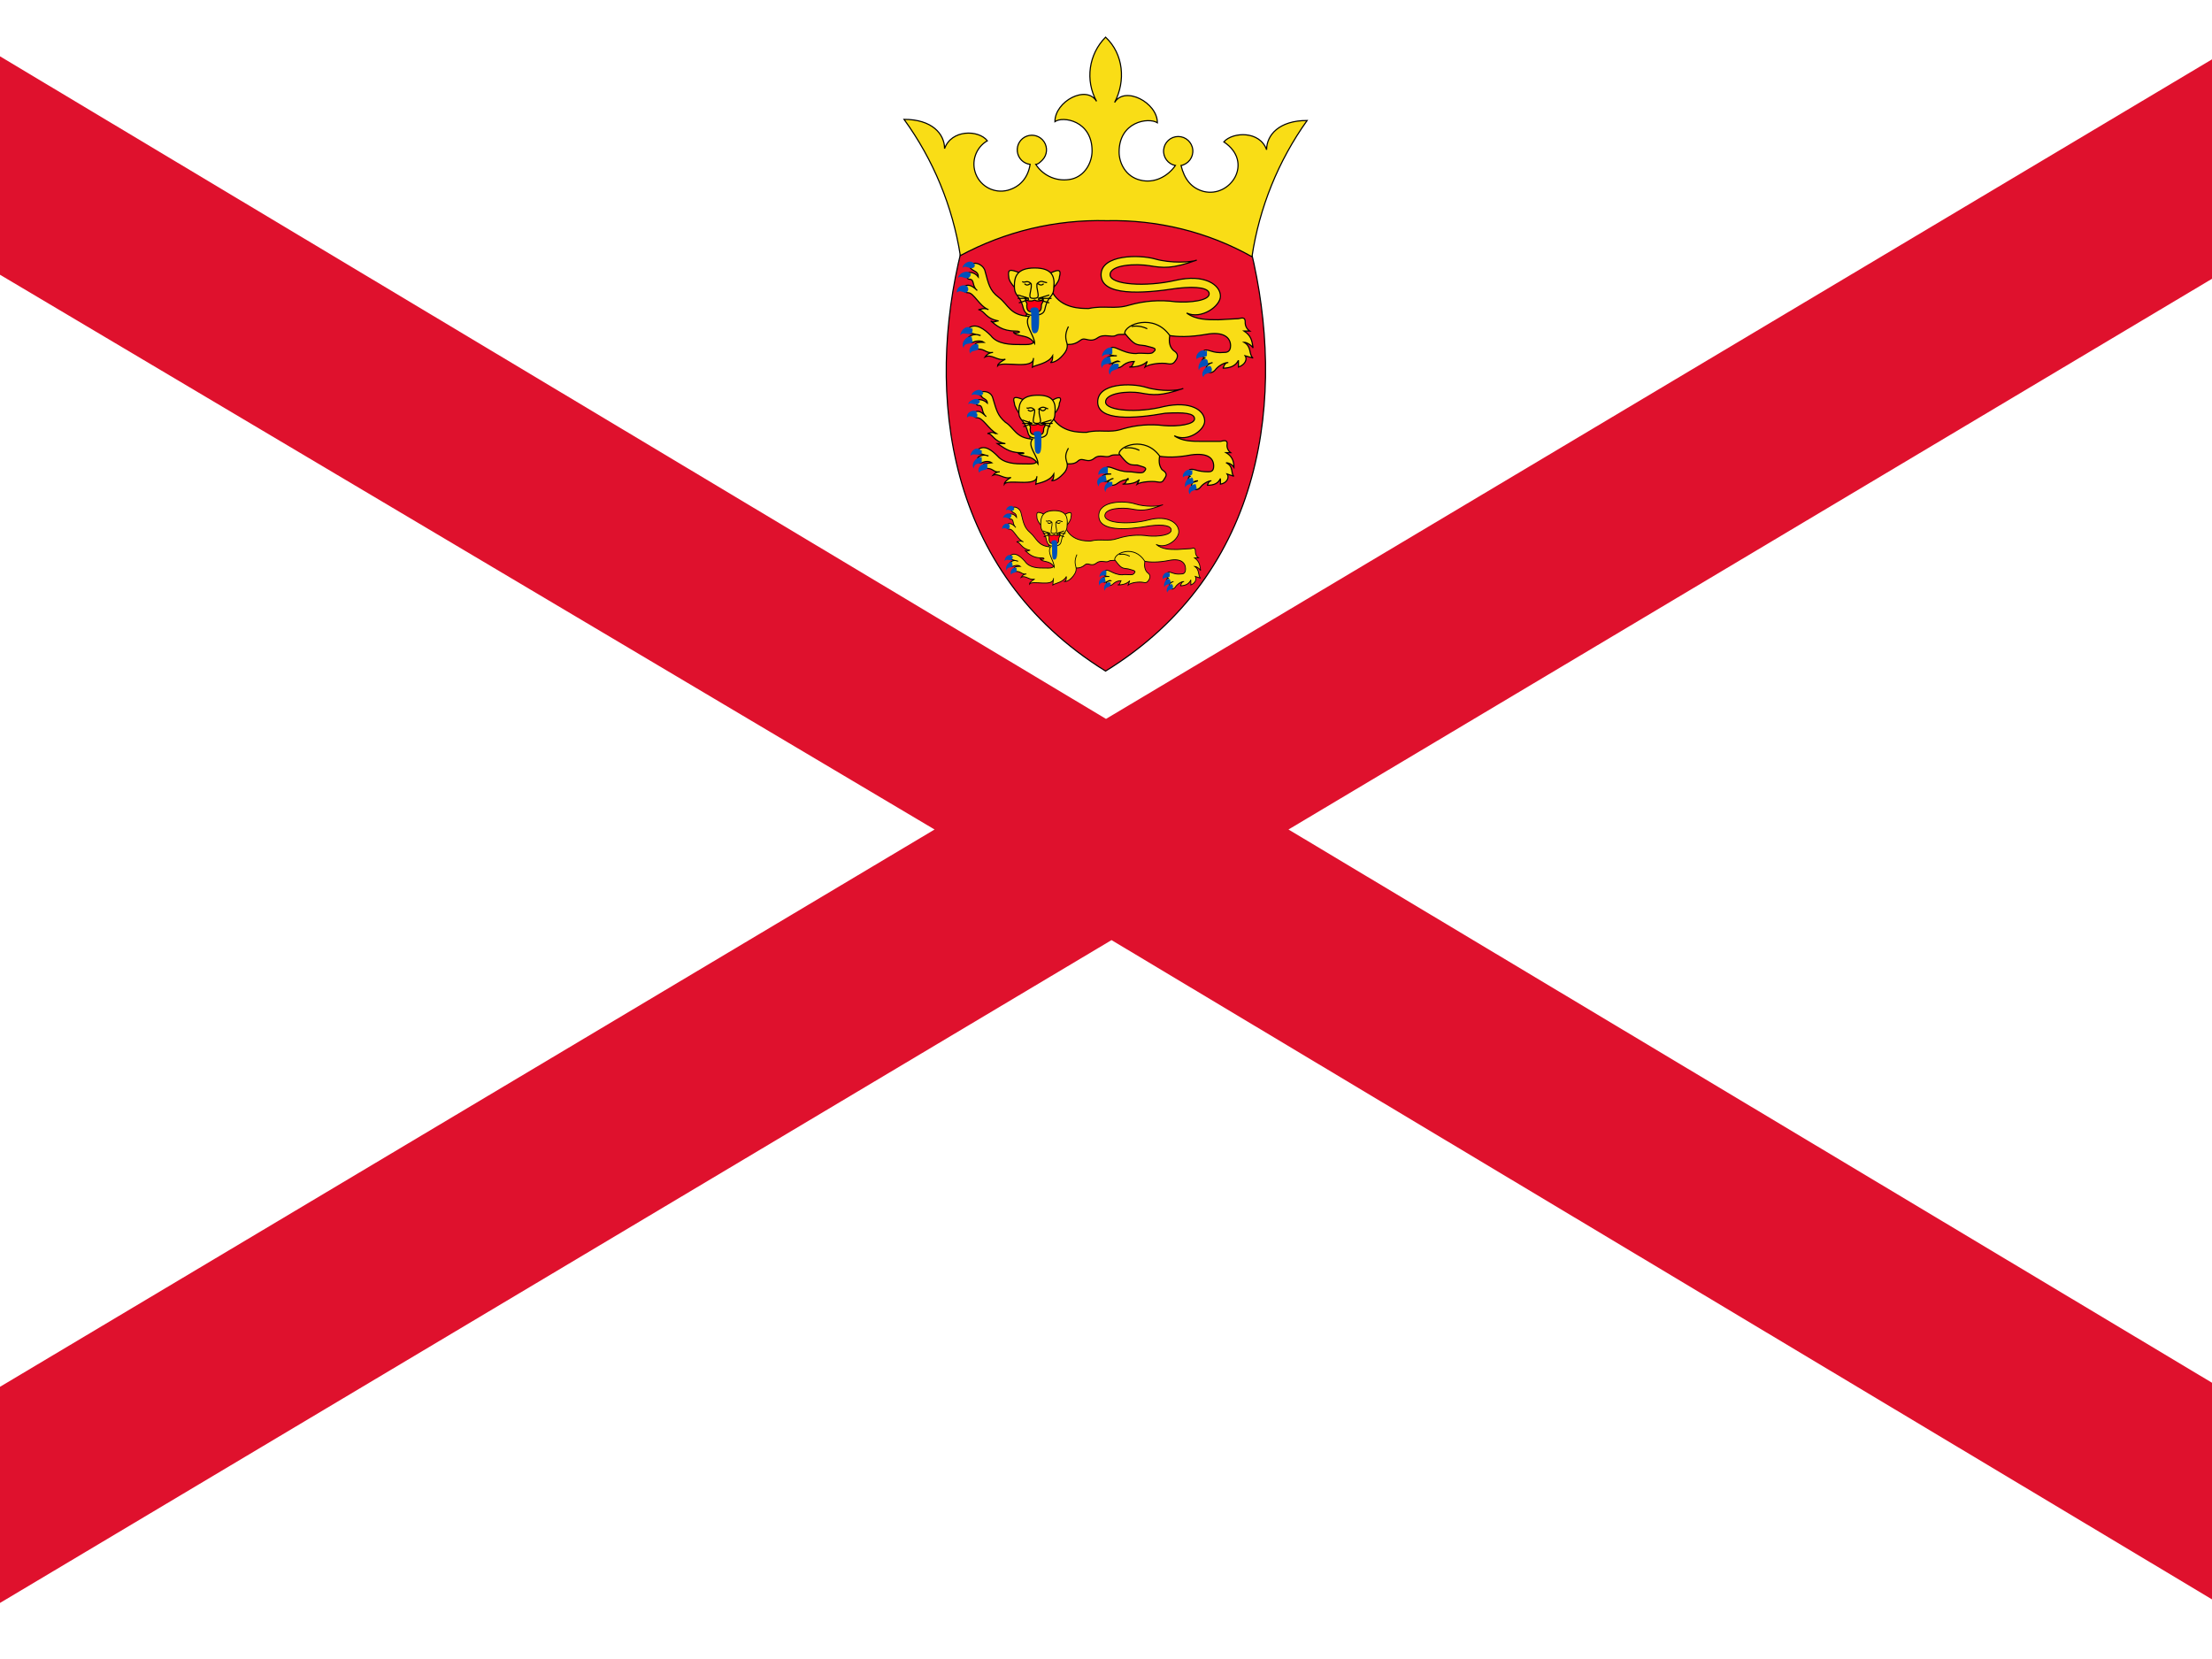
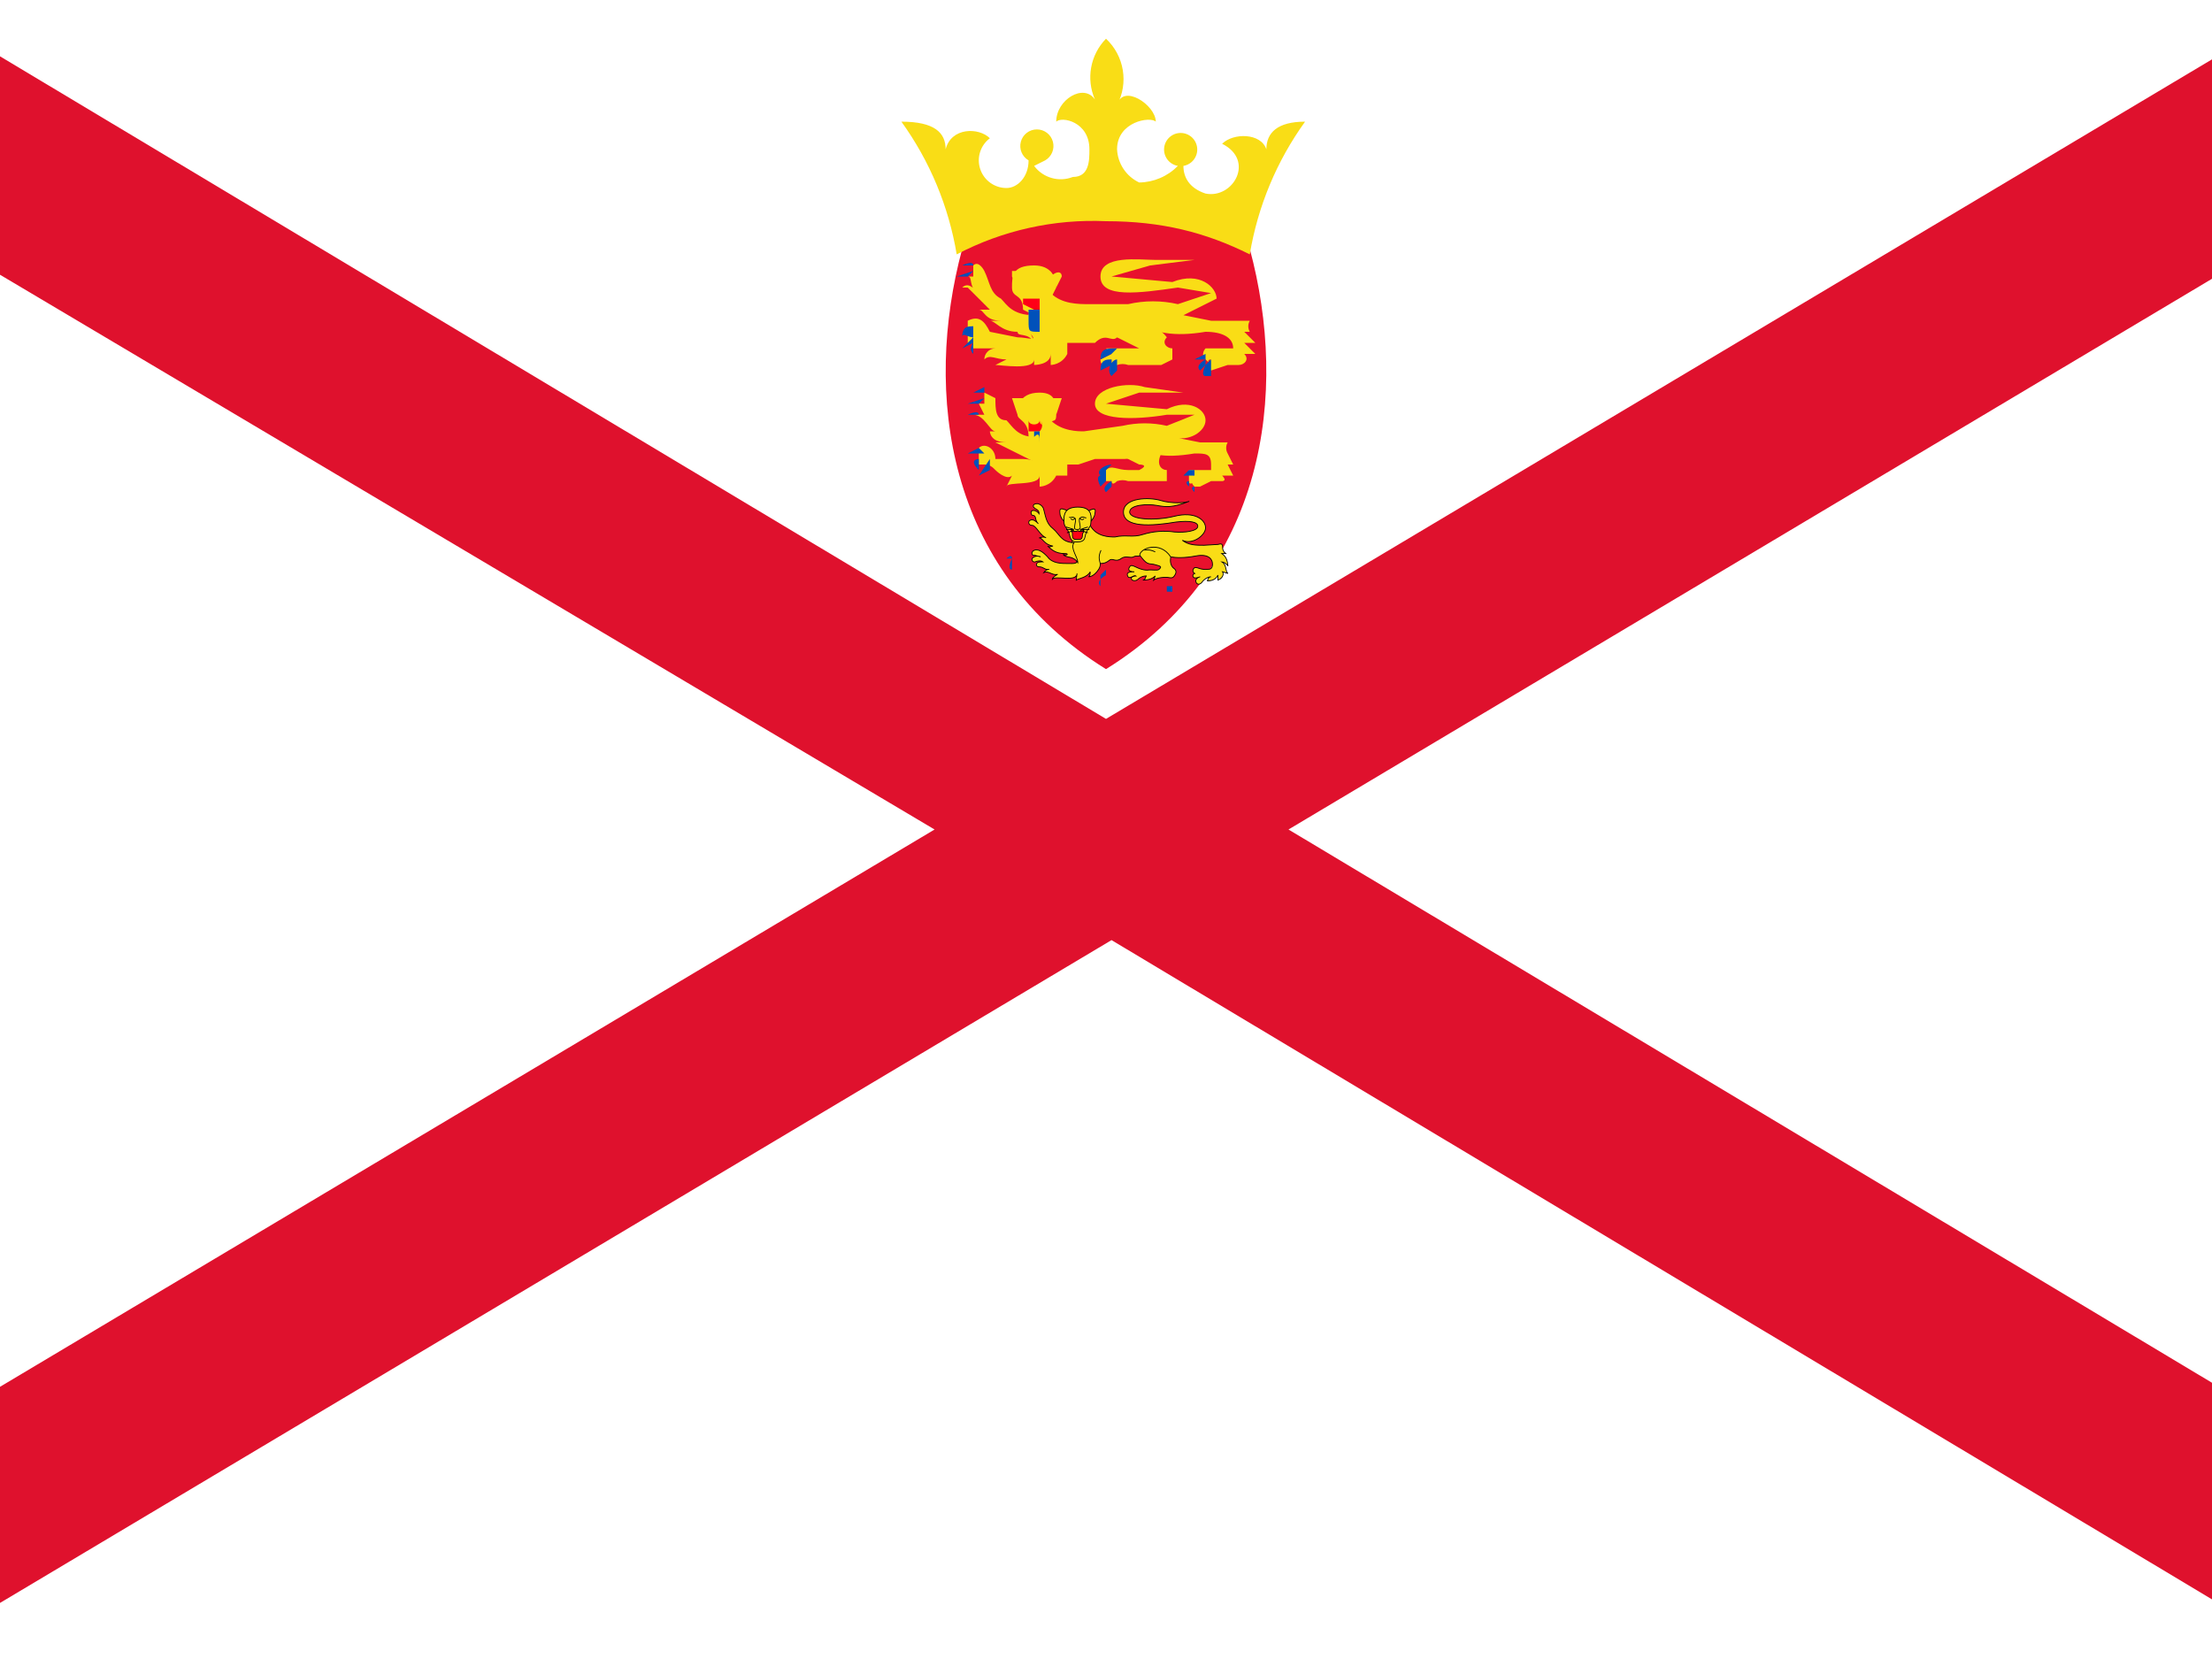
<svg xmlns="http://www.w3.org/2000/svg" id="flag-icons-je" viewBox="0 0 640 480">
  <defs>
    <clipPath id="je-a">
      <path fill-opacity=".7" d="M-5.3-6h40v30h-40z" />
    </clipPath>
  </defs>
  <g clip-path="url(#je-a)" transform="matrix(16 0 0 16 84.8 96)">
    <path fill="#fff" d="M-5.3-6h40v30h-40z" />
    <path fill="#df112d" fill-rule="evenodd" d="M-10.3-6v2L11.6 9l-21.8 13v2H-7l21.8-13 21.7 13h3.2v-2L18 9 39.8-4v-2h-3.3L14.7 7-7-6h-3.2z" />
-     <g stroke="#000" transform="translate(-9.7 -6) scale(.20361)">
-       <path fill="#e8112d" stroke-width=".1" d="M132.7 22.2c3.1 12.8 1.4 28.6-12.9 37.4-14.2-8.8-16-24.6-12.8-37.4 3.4-3 18.6-4.9 25.7 0z" />
-       <path fill="#f9dd16" stroke-width=".1" d="M119.9 19.6c4.5-.1 9 1 12.9 3.2a28 28 0 0 1 4.9-12.1c-2.5 0-3.6 1.3-3.6 2.6-.6-1.7-3-1.6-3.8-.7 2.7 1.8.6 5-1.8 4.4-1.1-.3-1.7-1.1-2-2.3a1.3 1.3 0 1 0-.5 0c-.7 1-1.9 1.6-3.1 1.3-1.3-.3-1.9-1.5-1.9-2.5 0-2.7 2.6-3.1 3.4-2.6 0-1.8-2.9-3.3-3.8-1.8 1-1.9.8-4.3-.8-5.8A4.8 4.8 0 0 0 119 9c-.9-1.5-3.7 0-3.7 1.8.7-.5 3.3-.1 3.3 2.6 0 1-.6 2.2-1.8 2.5a3 3 0 0 1-3.2-1.3c.2 0 .4-.2.6-.4a1.3 1.3 0 1 0-1.1.4c-.2 1.2-.9 2-2 2.3a2.4 2.4 0 0 1-1.8-4.4c-.8-1-3.2-1-3.8.7 0-1.3-1.1-2.6-3.6-2.6a28 28 0 0 1 5 12.1 26 26 0 0 1 13-3.1z" />
-       <g id="b">
-         <g fill="#f9dd16" stroke-width=".1">
-           <path d="M130.7 32.2c-.4 0-.4.5-.5.5.8 0 1.2-.3 1.4-.7v.6c.6-.2.8-.7.6-1l.7.2c-.4-.3-.1-1-.8-1.4.2 0 .6.2.8.5-.1-.7-.2-1.1-.8-1.5h.5a.9.9 0 0 1-.4-.8c0-.4-.2-.4-.6-.3l-1.8.1c-1 0-2 0-2.8-.6 1.3.6 3-.6 3-1.5 0-1-1.4-2-4-1.4-2.6.6-5.8.4-5.8-.5s2.3-1 3.5-.8c1.2.2 2 .3 4.2-.5-.5.2-2.3.3-3.7-.1s-4.8-.4-4.8 1.4c0 1.9 3.6 1.7 6.8 1.2 1.8-.2 2.8 0 2.8.5 0 .6-1.7.8-3 .7a10 10 0 0 0-4.1.3c-1.3.4-2.2 0-3.6.3-.7 0-2.4 0-3.2-1.4-.5.4-2 1.1-2.3 1.9-.3.6 0 1.3.4 2 .6.8-.3.7-1 .7-.8 0-2 0-2.6-.8-.6-.6-1.3-1.1-1.9-.7-.3.3 0 .6.2.5l.8.2a1 1 0 0 0-1 .1c-.3.2 0 .6.3.5.2-.1.7-.2 1 0-.3 0-.7 0-.8.2s0 .4.3.4c.6 0 .7.4 1.3.3a.9.9 0 0 0-.7.4c.6-.3 1.1.4 1.8.2-.2.1-.7.4-.7.6.4-.5 3.2.4 3.2-.7l-.1.8c.3-.2 1.4-.3 1.8-1 0 .2 0 .5-.2.6.3 0 .8-.2 1.3-.9.2-.3.2-.5.2-.7.5 0 .8-.1 1.2-.4.4-.3.8.3 1.5-.2.6-.4 1.2 0 1.6-.2.3-.2.8 0 1.2-.2s1 .1 1.6-.4c1 .4 2.3 1 5.2.5 1.6-.3 2.2.3 2.2 1 0 .6-.4.6-.6.6-1 .1-1.3-.3-1.7-.2-.2.1-.4.5 0 .7-.3.1-.3.4-.1.5s.5 0 .8-.1c-.4.1-.7.4-.5.7.1.2.4.3.7 0 .3-.4.8-.7 1.2-.7zm-18.6-8c-.8-.3-1-.3-.9.4 0 .3.3.7.5.9 0-.3.1-1 .4-1.2z" />
-           <path d="M114.8 24.3c.8-.4 1.1-.4.9.3 0 .3-.3.7-.5.9 0-.3 0-1-.4-1.2z" />
-           <path d="M113.5 23.8c1.6 0 1.8.8 1.7 1.7 0 1-.5.6-.8 2-.1.4-.5.5-1 .5-.3 0-.7 0-.9-.6-.3-1.3-.8-1-.8-2 0-.8.2-1.6 1.8-1.6z" />
-           <path d="M109.4 27.5c-.4-.2-.7 0-.9 0 .6.1.6.8 1.8 1-.3 0-.4.2-.7 0 .5.4 1 .9 2.2.9.7 0 .2.3-.2.1.4.5 1.3.1 1.9 1 0-.7-1-1.7-.5-2.4-1.7-.1-1.8-1-2.7-1.7-.8-.6-.9-1.2-1.2-2.3-.1-.5-.7-.8-1-.7-.3 0-.5.3-.2.5.2.2.6.2.6.7-.3-.4-.8-.5-1-.3-.1.2 0 .5.2.5.5 0 .2.6.7 1-.5-.5-.9-.6-1.2-.3-.1.2 0 .5.4.5.5 0 1 1.2 1.8 1.5zm13 4.6c-.2 0-.1.5-.5.5.8 0 1.3-.2 1.6-.5l-.2.5c.4-.3 1.5-.4 2-.3s.6-.1.8-.4c.2-.4 0-.6-.3-.8-.3-.3-.4-.7-.3-1.3-1.4-2-4-1-4-.2.9 1.1 1 1 1.8 1.1.7.2 1.2.2.7.6-.2.2-1 0-1.5.1-1.3 0-2-.9-2.3-.4-.3.4 0 .6.6.6-.4 0-1 0-.9.4.2.7.8-.1 1.1.1-.2 0-.6.1-.6.3 0 .2.5.5 1 0a1.6 1.6 0 0 1 1-.3z" />
-         </g>
-         <path fill="none" stroke-width=".1" d="M123.5 29.2c-.4-.2-.9-.3-1.4-.2m-5.6 0c-.4.8-.2 1.2-.1 1.6m-4-5.6c.2.2.4-.2.8.2-.1-.1-.3.3-.6 0m2-.1c-.3 0-.5-.3-.9.1.1-.1.3.3.6 0m-.6 0v.3c.1.7.3 1-.3 1-.5 0-.3-.3-.2-1v-.3" />
-         <path fill="#ff0016" stroke-width=".1" d="M113.5 27.7c.4 0 .6 0 .6-.6 0-.2.3-.3.1-.7.2.4-.7.4-.7.2 0 .2-1 .2-.8-.2-.1.4.2.5.1.7 0 .6.2.6.7.6z" />
-         <path stroke-width=".1" d="m113 26.5-1-.3m1 .3h-1m1 .1-.9.3m1.7-.4 1-.3m-1 .3h1.2m-1.2.1 1 .3" />
-         <path fill="#0051ba" stroke-width="0" d="M108.1 23.4c-.3-.4-1 0-1 .4.2-.3.6.1.9 0 .1 0 .3-.2.1-.4zm-.3.9c-.3-.4-1.1 0-1.1.4.2-.3.6.1.9 0 .1 0 .3-.3.2-.4zm-.2 1.2c-.4-.4-1.1 0-1 .5.2-.3.6 0 .8 0 .2-.1.3-.4.1-.5zm.3 3.7c-.4-.4-1 .1-1 .6.2-.4.7 0 1-.2 0 0 .2-.3 0-.5zm0 .7c-.5-.1-1 .6-.7 1 0-.5.6-.3.8-.5l-.1-.5zm.6.7c-.5-.2-1 .4-.7.8 0-.3.6-.2.7-.4v-.5zm11.7 1.1c-.5-.1-1 .5-.7 1 0-.5.6-.3.8-.5l-.1-.5zm.6.6c-.5-.1-.9.6-.6 1 0-.5.6-.4.7-.6.1-.1.1-.4 0-.4zm-.4-1.4c-.4-.2-1 .4-.9.8.2-.4.7-.1.9-.3V31zm8.3 1c-.4-.1-.8.6-.6 1 0-.4.6-.3.8-.5 0-.2 0-.5-.2-.5zm0-.7c-.4-.3-1 .3-.8.7.2-.3.7-.1.9-.3v-.5zm.4 1.3c-.5 0-.9.7-.6 1 0-.4.6-.3.7-.5.1-.2 0-.4-.1-.5zm-15.6-5.2c.3 0 .4.1.4.7 0 1 0 1.6-.4 1.6-.3 0-.3-.5-.3-1.3 0-.4 0-.7-.1-.6 0-.3.1-.4.4-.4z" />
+     <g stroke="#000">
+       <path fill="#e8112d" stroke="none" d="M17.3-1.5c.7 2.6.3 5.8-2.6 7.6-2.9-1.8-3.3-5-2.6-7.6.7-.6 3.8-1 5.2 0z" />
+       <path fill="#f9dd16" stroke="none" d="M14.7-2c1 0 1.8.2 2.6.6a5.7 5.7 0 0 1 1-2.4c-.5 0-.7.2-.7.5-.1-.3-.6-.3-.8-.1.6.3.2 1-.3.9-.3-.1-.4-.3-.4-.5a.3.3 0 1 0-.1 0 1 1 0 0 1-.7.3.7.7 0 0 1-.4-.6c0-.5.6-.6.7-.5 0-.3-.6-.7-.7-.3a1 1 0 0 0-.2-1.2 1 1 0 0 0-.2 1.1c-.2-.3-.7 0-.7.4.1-.1.6 0 .6.5 0 .2 0 .5-.3.5a.6.6 0 0 1-.7-.2l.2-.1a.3.3 0 1 0-.3 0c0 .3-.2.5-.4.5a.5.5 0 0 1-.3-.9c-.2-.2-.7-.2-.8.2 0-.3-.2-.5-.8-.5a5.7 5.7 0 0 1 1 2.4 5.3 5.3 0 0 1 2.7-.6z" />
+       <g fill="#f9dd16" stroke="none" stroke-width=".1">
+         <path d="M17 .6h-.2.3c.1 0 .2-.1.1-.2h.2l-.2-.2h.2l-.2-.2h.1a.2.2 0 0 1 0-.2h-.7l-.5-.1.6-.3c0-.2-.3-.5-.8-.3L14.8-1l.7-.2.8-.1h-.7c-.3 0-1-.1-1 .3s.7.3 1.4.2l.6.1-.6.2a2 2 0 0 0-.9 0h-.7c-.2 0-.5 0-.7-.2 0 0-.4.2-.4.4V0c.2.2 0 .1-.2.1l-.5-.1c-.1-.2-.2-.3-.4-.2V0h.2a.2.2 0 0 0-.2 0v.2h.3-.2v.1h.4a.2.2 0 0 0-.2.2c.1-.1.2 0 .4 0l-.2.1c.1 0 .7.1.7-.1v.1s.3 0 .3-.2v.2s.2 0 .3-.2V.2h.5c.2-.2.3 0 .4-.1h.2c.1 0 .2 0 .3-.2.2.1.5.2 1.1.1.3 0 .5.1.5.3h-.5s-.1.1 0 .2 0 0 .1 0c0 0-.1.1 0 .2l.3-.1zm-4-1.7v.1l.1.2.1-.3z" />
+         <path d="M13.7-1c.1-.1.2-.1.2 0l-.1.2-.1-.3z" />
+         <path d="M13.4-1.2c.3 0 .4.2.4.4l-.2.4-.2.1-.2-.1c0-.3-.2-.2-.2-.4s0-.4.4-.4z" />
+         <path d="M12.6-.4h-.2c.1 0 .1.2.4.2h-.2c.1 0 .2.2.5.2.1 0 0 0 0 0 0 .1.2 0 .3.2 0-.1-.2-.3 0-.5-.4 0-.5-.2-.6-.3-.2-.1-.2-.3-.3-.5 0 0-.1-.2-.2-.1v.2h-.1c.1 0 0 .2.2.3-.1-.1-.2-.2-.3-.1h.1l.4.4zm2.6 1h.5l.2-.1V.3c-.1 0-.2-.1-.1-.2-.3-.4-.9-.2-.9 0l.4.2h.1-.7l.1.1-.2.1c0 .2.2 0 .2 0v.1s0 .1.1 0a.3.3 0 0 1 .2 0z" />
      </g>
+       <path fill="none" stroke="none" d="m15.4 0-.2-.1M14-.1v.3m-.8-1.1h.1m.3 0h-.1m0 0-.1.3c-.1 0 0 0 0-.2" />
+       <path fill="#ff0016" stroke="none" d="M13.4-.4h.1v-.2h-.3v.1l.2.1z" />
+       <path stroke="none" d="M13.3-.6h-.2m.2 0h-.2m.2 0h-.2m.4 0h.2m-.2 0h.2m-.2 0h.2" />
+       <path fill="#0051ba" stroke="none" d="M12.3-1.2c0-.1-.2 0-.2 0h.2zm0 .1L12-1h.2zm0 .3H12h.2zm0 .7c-.1 0-.2 0-.2.2 0-.1.1 0 .2 0v-.2zm0 .2-.2.2.2-.1V0zm0 .1s-.1.1 0 .2V.1zm2.5.3c-.1 0-.2 0-.2.2l.2-.1V.5zm.1 0c-.1 0-.2.2-.1.3l.1-.1V.6zm0-.2c-.2 0-.3 0-.3.2l.2-.1zm1.6.2s-.2.1-.1.2l.1-.1V.5zm0-.1-.2.1h.2V.2zm0 .2s-.1.2 0 .2h.1V.5zm-3-1V0c-.2 0-.2 0-.2-.2v-.2h.1z" />
+       <g fill="#f9dd16" stroke="none" stroke-width=".1">
+         <path d="M16.6 2.7h.2s.1 0 0-.1h.2l-.1-.2h.1l-.1-.2a.2.2 0 0 1 0-.2h-.5l-.5-.1c.3.1.6-.1.6-.3 0-.2-.3-.4-.7-.2l-1.1-.1.6-.2h.8l-.7-.1c-.3-.1-.9 0-.9.3s.7.3 1.3.2h.5l-.5.2a1.8 1.8 0 0 0-.8 0l-.7.1c-.1 0-.4 0-.6-.2l-.4.3.1.4c.1.1 0 0-.2 0h-.5c0-.2-.2-.3-.3-.2v.1h.2a.2.2 0 0 0-.2 0v.2h.2-.1c.2 0 .2.2.3.1a.2.2 0 0 0-.1 0s.2.2.3.1l-.1.2c0-.1.6 0 .6-.2v.2s.2 0 .3-.2h.2v-.2h.2l.3-.1h.5c.1 0 .2 0 .3-.2.2.1.4.2 1 .1.2 0 .3 0 .3.2v.1h-.4v.2c0 .1.1 0 .2 0-.1 0-.2 0-.1.1h.1l.2-.1zm-3.4-1.5H13l.1.3.1-.3z" />
+         <path d="M13.7 1.2h.2l-.1.3-.1-.3z" />
+         <path d="M13.5 1.1c.3 0 .3.2.3.4s-.1 0-.2.3l-.2.1h-.1c0-.3-.2-.3-.2-.4s0-.4.4-.4z" />
+         <path d="M12.7 1.8h-.1s0 .2.3.2h-.2l.4.2c.2 0 0 0 0 0l.4.2c0-.2-.2-.3-.1-.5-.3 0-.4-.2-.5-.3-.2 0-.2-.2-.2-.4l-.2-.1s-.1 0 0 0v.2h-.1l.1.2h-.2c.2 0 .3.3.4.3zm2.4.9H15h.8v-.2c-.1 0-.2-.1-.1-.3-.3-.3-.8-.1-.8 0l.4.2s.2 0 0 .1h-.2c-.2 0-.3-.1-.4 0v.2h.1s0 .1.1 0a.3.3 0 0 1 .2 0z" />
+       </g>
+       <path fill="none" stroke="none" d="M15.3 2.1a.4.4 0 0 0-.3 0m-1 0v.3m-.7-1h.1-.1m.4 0h-.2.1m-.1 0v.3s-.1-.1 0-.2" />
+       <path fill="#ff0016" stroke="none" d="M13.5 1.9v-.1s.1-.1 0-.2c.1.1 0 .1 0 0 0 .1-.2.1-.2 0v.2h.2z" />
+       <path stroke="none" d="m13.4 1.7-.2-.1m.2 0h-.2m.2 0-.2.1m.3 0 .2-.1m-.2 0h.2m-.2 0 .2.1" />
+       <path fill="#0051ba" stroke="none" d="m12.5 1-.2.1h.2zm0 .2-.3.1h.2zm-.1.3c0-.1-.2 0-.2 0h.2zm0 .6-.2.1h.3zm0 .2s-.2 0 0 .2v-.2zm.2 0-.2.3.2-.1v-.1zm2 .3s-.1 0 0 .2l.1-.1v-.1zm.2.1s-.2.1-.1.2l.1-.1zm0-.3c-.1 0-.3.1-.2.2h.1v-.1zm1.4.3s-.1 0 0 .1v-.2zm0-.2-.1.1h.2v-.1zm.1.3s-.1 0 0 .1v-.1zm-2.8-1v.4V2c0-.1 0-.2-.1-.1v-.1z" />
      <g fill="#f9dd16" stroke-width=".1">
-         <path d="M129.2 42.7c-.3 0-.3.4-.4.4.7 0 1-.2 1.2-.6v.5c.6-.1.8-.6.6-.9l.6.2c-.3-.2 0-.9-.7-1.2.2 0 .5.1.7.4 0-.6-.2-1-.7-1.3h.4a.8.8 0 0 1-.3-.8c0-.3-.2-.3-.6-.2h-1.6c-.9 0-1.8 0-2.5-.5 1.2.6 2.7-.5 2.7-1.3 0-1-1.3-1.8-3.6-1.3-2.3.6-5.2.4-5.2-.4s2-1 3.1-.8c1.1.2 1.8.3 3.8-.4-.4.2-2 .3-3.3-.1s-4.3-.4-4.3 1.3c0 1.7 3.2 1.5 6 1 1.7-.1 2.6 0 2.6.5s-1.5.7-2.7.6a9 9 0 0 0-3.7.3c-1.2.4-2 0-3.2.3-.7 0-2.2 0-3-1.3-.4.4-1.7 1-2 1.7-.2.6 0 1.2.4 1.8.5.7-.3.6-1 .6-.6 0-1.7 0-2.3-.7-.5-.5-1.1-1-1.7-.6-.2.3 0 .5.2.4l.7.2a.9.9 0 0 0-.9.1c-.2.2 0 .6.3.5.2-.1.6-.2.9 0l-.7.1c-.1.1 0 .4.3.4.5 0 .6.4 1.1.3a.8.8 0 0 0-.6.3c.5-.2 1 .4 1.6.2-.2.1-.6.4-.6.6.3-.5 2.9.3 2.9-.7l-.1.7c.2-.1 1.2-.2 1.6-.9 0 .2 0 .5-.2.6.3 0 .7-.2 1.2-.8.2-.3.2-.5.2-.7.4 0 .7 0 1-.3.4-.3.8.3 1.4-.2.5-.4 1 0 1.4-.2.3-.2.8 0 1.1-.2s1 .1 1.5-.3c.9.3 2 .9 4.6.4 1.5-.2 2 .3 2 1 0 .5-.3.5-.5.5-1 0-1.2-.3-1.6-.2-.1 0-.3.4 0 .6-.2.1-.2.4 0 .5s.4 0 .7-.1c-.4 0-.7.3-.5.6.1.2.4.3.7 0 .2-.3.7-.6 1-.6zm-16.7-7.2c-.7-.3-1-.3-.8.3 0 .3.3.7.4.9 0-.3.1-1 .4-1.1z" />
-         <path d="M115 35.6c.6-.4 1-.4.7.2 0 .3-.2.7-.4.9 0-.3 0-1-.4-1.1z" />
-         <path d="M113.8 35.1c1.4 0 1.6.7 1.5 1.6 0 .9-.5.5-.7 1.8-.1.3-.5.4-1 .4-.2 0-.6 0-.7-.5-.3-1.2-.8-1-.8-1.8s.2-1.5 1.7-1.5z" />
-         <path d="M110 38.5c-.3-.2-.6 0-.7 0 .5 0 .5.7 1.6.9h-.7c.5.3 1 .8 2 .8.7 0 .2.2-.2 0 .4.5 1.2.1 1.8 1 0-.7-1-1.6-.5-2.2-1.5-.1-1.6-1-2.4-1.5-.7-.6-.8-1.1-1.1-2.1-.1-.5-.6-.7-1-.6-.2 0-.4.2 0 .4 0 .2.5.2.5.6-.3-.3-.8-.4-1-.2 0 .2 0 .4.2.4.5 0 .2.6.7 1-.5-.5-.8-.6-1.1-.3-.1.1 0 .4.3.4.5 0 1 1 1.7 1.4zm11.8 4c-.2 0-.1.5-.5.5.7 0 1.2-.1 1.5-.4l-.2.4c.3-.2 1.3-.3 1.8-.2s.5-.1.7-.4c.2-.3 0-.5-.3-.7-.2-.3-.3-.6-.2-1.2-1.3-1.8-3.6-.9-3.6-.2.8 1 .9 1 1.6 1 .6.2 1 .2.6.6-.2.2-.9 0-1.3 0-1.2 0-1.8-.7-2.1-.3-.3.4 0 .5.5.5-.3 0-.9 0-.8.4.2.6.7 0 1 0-.2 0-.5.2-.5.4 0 .1.4.4.9 0a1.4 1.4 0 0 1 .9-.3z" />
+         <path d="M130.7 32.2c-.4 0-.4.5-.5.5.8 0 1.2-.3 1.4-.7v.6c.6-.2.8-.7.6-1l.7.2c-.4-.3-.1-1-.8-1.4.2 0 .6.2.8.5-.1-.7-.2-1.1-.8-1.5h.5a.9.9 0 0 1-.4-.8c0-.4-.2-.4-.6-.3l-1.8.1c-1 0-2 0-2.8-.6 1.3.6 3-.6 3-1.5 0-1-1.4-2-4-1.4-2.6.6-5.8.4-5.8-.5s2.3-1 3.5-.8c1.2.2 2 .3 4.2-.5-.5.2-2.3.3-3.7-.1s-4.8-.4-4.8 1.4c0 1.9 3.6 1.7 6.8 1.2 1.8-.2 2.8 0 2.8.5 0 .6-1.7.8-3 .7a10 10 0 0 0-4.1.3c-1.3.4-2.2 0-3.6.3-.7 0-2.4 0-3.2-1.4-.5.4-2 1.1-2.3 1.9-.3.6 0 1.3.4 2 .6.8-.3.7-1 .7-.8 0-2 0-2.6-.8-.6-.6-1.3-1.1-1.9-.7-.3.3 0 .6.2.5l.8.2a1 1 0 0 0-1 .1c-.3.2 0 .6.3.5.2-.1.7-.2 1 0-.3 0-.7 0-.8.2s0 .4.3.4c.6 0 .7.4 1.3.3a.9.9 0 0 0-.7.4c.6-.3 1.1.4 1.8.2-.2.1-.7.4-.7.6.4-.5 3.2.4 3.2-.7l-.1.8c.3-.2 1.4-.3 1.8-1 0 .2 0 .5-.2.6.3 0 .8-.2 1.3-.9.2-.3.2-.5.2-.7.5 0 .8-.1 1.2-.4.4-.3.8.3 1.5-.2.6-.4 1.2 0 1.6-.2.3-.2.8 0 1.2-.2s1 .1 1.6-.4c1 .4 2.3 1 5.2.5 1.6-.3 2.2.3 2.2 1 0 .6-.4.6-.6.6-1 .1-1.3-.3-1.7-.2-.2.1-.4.5 0 .7-.3.1-.3.4-.1.5s.5 0 .8-.1c-.4.1-.7.4-.5.7.1.2.4.3.7 0 .3-.4.8-.7 1.2-.7zm-18.6-8c-.8-.3-1-.3-.9.4 0 .3.3.7.5.9 0-.3.1-1 .4-1.2z" transform="matrix(.14 0 0 .15 -1.7 -.4)" />
+         <path d="M114.8 24.3c.8-.4 1.1-.4.9.3 0 .3-.3.7-.5.9 0-.3 0-1-.4-1.2z" transform="matrix(.14 0 0 .15 -1.7 -.4)" />
+         <path d="M113.5 23.8c1.6 0 1.8.8 1.7 1.7 0 1-.5.6-.8 2-.1.4-.5.5-1 .5-.3 0-.7 0-.9-.6-.3-1.3-.8-1-.8-2 0-.8.2-1.6 1.8-1.6z" transform="matrix(.14 0 0 .15 -1.7 -.4)" />
+         <path d="M109.4 27.5c-.4-.2-.7 0-.9 0 .6.1.6.8 1.8 1-.3 0-.4.2-.7 0 .5.4 1 .9 2.2.9.7 0 .2.3-.2.1.4.5 1.3.1 1.9 1 0-.7-1-1.7-.5-2.4-1.7-.1-1.8-1-2.7-1.7-.8-.6-.9-1.2-1.2-2.3-.1-.5-.7-.8-1-.7-.3 0-.5.3-.2.5.2.2.6.2.6.7-.3-.4-.8-.5-1-.3-.1.2 0 .5.2.5.5 0 .2.6.7 1-.5-.5-.9-.6-1.2-.3-.1.2 0 .5.4.5.5 0 1 1.2 1.8 1.5zm13 4.6c-.2 0-.1.5-.5.5.8 0 1.3-.2 1.6-.5l-.2.5c.4-.3 1.5-.4 2-.3s.6-.1.8-.4c.2-.4 0-.6-.3-.8-.3-.3-.4-.7-.3-1.3-1.4-2-4-1-4-.2.9 1.1 1 1 1.8 1.1.7.2 1.2.2.7.6-.2.2-1 0-1.5.1-1.3 0-2-.9-2.3-.4-.3.4 0 .6.6.6-.4 0-1 0-.9.4.2.7.8-.1 1.1.1-.2 0-.6.1-.6.3 0 .2.5.5 1 0a1.6 1.6 0 0 1 1-.3z" transform="matrix(.14 0 0 .15 -1.7 -.4)" />
      </g>
-       <path fill="none" stroke-width=".1" d="M122.8 40a2 2 0 0 0-1.3-.2m-5 0c-.4.7-.2 1-.1 1.4m-3.6-5c.1.2.3-.2.7.2-.1-.1-.3.3-.6 0m1.8-.1c-.2 0-.4-.3-.8 0 .1 0 .3.4.6 0m-.6 0v.4c.1.6.3.9-.2.9s-.3-.3-.2-1v-.2" />
-       <path fill="#ff0016" stroke-width=".1" d="M113.8 38.6c.3 0 .5 0 .5-.5 0-.2.3-.3 0-.6.3.3-.5.3-.5.1 0 .2-1 .2-.8-.1 0 .3.2.4.1.6 0 .5.2.5.7.5z" />
-       <path stroke-width=".1" d="m113.3 37.6-.9-.3m.9.3h-.9m.9 0-.8.3m1.5-.3 1-.3m-1 .3h1.1m-1 0 .8.3" />
-       <path fill="#0051ba" stroke-width="0" d="M108.9 34.8c-.3-.4-1 0-1 .3.3-.2.6.1.9 0 0 0 .3-.2 0-.3zm-.3.8c-.2-.4-1 0-1 .3.2-.2.6.1.8 0 .1 0 .3-.2.2-.3zm-.2 1c-.3-.3-1 0-.9.5.2-.3.6 0 .8 0 .1 0 .2-.4 0-.4zm.3 3.4c-.3-.4-.9 0-.9.5.2-.3.6 0 1-.2V40zm0 .6c-.4 0-.9.6-.6 1 0-.5.5-.4.7-.5v-.5zm.6.6c-.5-.1-1 .4-.7.8 0-.3.6-.2.7-.4v-.4zm10.5 1c-.5 0-1 .5-.6 1 0-.5.5-.3.7-.5l-.1-.5zm.5.6c-.4-.1-.8.5-.5.9 0-.5.5-.4.6-.6v-.3zm-.3-1.3c-.4-.2-1 .4-.8.7.1-.3.6 0 .8-.2v-.4zm7.4 1c-.3-.2-.7.5-.5.8 0-.3.5-.3.7-.4 0-.2 0-.5-.2-.5zm0-.7c-.3-.3-.9.3-.7.6.2-.3.6 0 .8-.3v-.4zm.4 1.2c-.5 0-.8.6-.5.9 0-.4.5-.3.6-.5l-.1-.4zm-14-4.7c.2 0 .3 0 .3.6 0 .9 0 1.4-.3 1.4s-.3-.4-.3-1.1c0-.4 0-.7-.1-.6 0-.2 0-.3.4-.3z" />
-       <g fill="#f9dd16" stroke-width=".1">
-         <path d="M130.7 32.2c-.4 0-.4.5-.5.5.8 0 1.2-.3 1.4-.7v.6c.6-.2.8-.7.6-1l.7.2c-.4-.3-.1-1-.8-1.4.2 0 .6.2.8.5-.1-.7-.2-1.1-.8-1.5h.5a.9.9 0 0 1-.4-.8c0-.4-.2-.4-.6-.3l-1.8.1c-1 0-2 0-2.8-.6 1.3.6 3-.6 3-1.5 0-1-1.4-2-4-1.4-2.6.6-5.8.4-5.8-.5s2.3-1 3.5-.8c1.2.2 2 .3 4.2-.5-.5.2-2.3.3-3.7-.1s-4.8-.4-4.8 1.4c0 1.9 3.6 1.7 6.8 1.2 1.8-.2 2.8 0 2.8.5 0 .6-1.7.8-3 .7a10 10 0 0 0-4.1.3c-1.3.4-2.2 0-3.6.3-.7 0-2.4 0-3.2-1.4-.5.4-2 1.1-2.3 1.9-.3.6 0 1.3.4 2 .6.8-.3.7-1 .7-.8 0-2 0-2.6-.8-.6-.6-1.3-1.1-1.9-.7-.3.3 0 .6.2.5l.8.2a1 1 0 0 0-1 .1c-.3.2 0 .6.3.5.2-.1.7-.2 1 0-.3 0-.7 0-.8.2s0 .4.3.4c.6 0 .7.4 1.3.3a.9.9 0 0 0-.7.4c.6-.3 1.1.4 1.8.2-.2.1-.7.4-.7.6.4-.5 3.2.4 3.2-.7l-.1.8c.3-.2 1.4-.3 1.8-1 0 .2 0 .5-.2.6.3 0 .8-.2 1.3-.9.2-.3.2-.5.2-.7.5 0 .8-.1 1.2-.4.4-.3.8.3 1.5-.2.6-.4 1.2 0 1.6-.2.3-.2.8 0 1.2-.2s1 .1 1.6-.4c1 .4 2.3 1 5.2.5 1.6-.3 2.2.3 2.2 1 0 .6-.4.6-.6.6-1 .1-1.3-.3-1.7-.2-.2.1-.4.5 0 .7-.3.1-.3.4-.1.5s.5 0 .8-.1c-.4.1-.7.4-.5.7.1.2.4.3.7 0 .3-.4.8-.7 1.2-.7zm-18.6-8c-.8-.3-1-.3-.9.4 0 .3.3.7.5.9 0-.3.1-1 .4-1.2z" transform="matrix(.67 0 0 .75 39.2 27.5)" />
-         <path d="M114.8 24.3c.8-.4 1.1-.4.9.3 0 .3-.3.7-.5.9 0-.3 0-1-.4-1.2z" transform="matrix(.67 0 0 .75 39.2 27.5)" />
-         <path d="M113.5 23.8c1.6 0 1.8.8 1.7 1.7 0 1-.5.6-.8 2-.1.4-.5.5-1 .5-.3 0-.7 0-.9-.6-.3-1.3-.8-1-.8-2 0-.8.2-1.6 1.8-1.6z" transform="matrix(.67 0 0 .75 39.2 27.5)" />
-         <path d="M109.4 27.5c-.4-.2-.7 0-.9 0 .6.1.6.8 1.8 1-.3 0-.4.2-.7 0 .5.4 1 .9 2.2.9.7 0 .2.3-.2.1.4.5 1.3.1 1.9 1 0-.7-1-1.7-.5-2.4-1.7-.1-1.8-1-2.7-1.7-.8-.6-.9-1.2-1.2-2.3-.1-.5-.7-.8-1-.7-.3 0-.5.3-.2.5.2.2.6.2.6.7-.3-.4-.8-.5-1-.3-.1.2 0 .5.2.5.5 0 .2.6.7 1-.5-.5-.9-.6-1.2-.3-.1.2 0 .5.4.5.5 0 1 1.2 1.8 1.5zm13 4.6c-.2 0-.1.5-.5.5.8 0 1.3-.2 1.6-.5l-.2.5c.4-.3 1.5-.4 2-.3s.6-.1.8-.4c.2-.4 0-.6-.3-.8-.3-.3-.4-.7-.3-1.3-1.4-2-4-1-4-.2.9 1.1 1 1 1.8 1.1.7.2 1.2.2.7.6-.2.2-1 0-1.5.1-1.3 0-2-.9-2.3-.4-.3.4 0 .6.6.6-.4 0-1 0-.9.4.2.7.8-.1 1.1.1-.2 0-.6.1-.6.3 0 .2.5.5 1 0a1.6 1.6 0 0 1 1-.3z" transform="matrix(.67 0 0 .75 39.2 27.5)" />
-       </g>
-       <path fill="none" stroke-width=".1" d="M123.5 29.2c-.4-.2-.9-.3-1.4-.2m-5.6 0c-.4.8-.2 1.2-.1 1.6m-4-5.6c.2.2.4-.2.8.2-.1-.1-.3.3-.6 0m2-.1c-.3 0-.5-.3-.9.1.1-.1.3.3.6 0m-.6 0v.3c.1.7.3 1-.3 1-.5 0-.3-.3-.2-1v-.3" transform="matrix(.67 0 0 .75 39.2 27.5)" />
-       <path fill="#ff0016" stroke-width=".1" d="M113.5 27.7c.4 0 .6 0 .6-.6 0-.2.3-.3.1-.7.2.4-.7.4-.7.2 0 .2-1 .2-.8-.2-.1.4.2.5.1.7 0 .6.2.6.7.6z" transform="matrix(.67 0 0 .75 39.2 27.5)" />
-       <path stroke-width=".1" d="m113 26.5-1-.3m1 .3h-1m1 .1-.9.3m1.7-.4 1-.3m-1 .3h1.2m-1.2.1 1 .3" transform="matrix(.67 0 0 .75 39.2 27.5)" />
-       <path fill="#0051ba" stroke-width="0" d="M108.1 23.4c-.3-.4-1 0-1 .4.2-.3.6.1.9 0 .1 0 .3-.2.1-.4zm-.3.9c-.3-.4-1.1 0-1.1.4.2-.3.6.1.9 0 .1 0 .3-.3.2-.4zm-.2 1.2c-.4-.4-1.1 0-1 .5.2-.3.6 0 .8 0 .2-.1.3-.4.1-.5zm.3 3.7c-.4-.4-1 .1-1 .6.2-.4.7 0 1-.2 0 0 .2-.3 0-.5zm0 .7c-.5-.1-1 .6-.7 1 0-.5.6-.3.8-.5l-.1-.5zm.6.7c-.5-.2-1 .4-.7.8 0-.3.6-.2.7-.4v-.5zm11.7 1.1c-.5-.1-1 .5-.7 1 0-.5.6-.3.8-.5l-.1-.5zm.6.6c-.5-.1-.9.6-.6 1 0-.5.6-.4.7-.6.1-.1.1-.4 0-.4zm-.4-1.4c-.4-.2-1 .4-.9.8.2-.4.7-.1.9-.3V31zm8.3 1c-.4-.1-.8.6-.6 1 0-.4.6-.3.8-.5 0-.2 0-.5-.2-.5zm0-.7c-.4-.3-1 .3-.8.7.2-.3.7-.1.9-.3v-.5zm.4 1.3c-.5 0-.9.7-.6 1 0-.4.6-.3.7-.5.1-.2 0-.4-.1-.5zm-15.6-5.2c.3 0 .4.1.4.7 0 1 0 1.6-.4 1.6-.3 0-.3-.5-.3-1.3 0-.4 0-.7-.1-.6 0-.3.1-.4.4-.4z" transform="matrix(.67 0 0 .75 39.2 27.5)" />
+       <path fill="none" stroke-width=".1" d="M123.5 29.2c-.4-.2-.9-.3-1.4-.2m-5.6 0c-.4.8-.2 1.2-.1 1.6m-4-5.6c.2.2.4-.2.8.2-.1-.1-.3.3-.6 0m2-.1c-.3 0-.5-.3-.9.1.1-.1.3.3.6 0m-.6 0v.3c.1.7.3 1-.3 1-.5 0-.3-.3-.2-1v-.3" transform="matrix(.14 0 0 .15 -1.7 -.4)" />
+       <path fill="#ff0016" stroke-width=".1" d="M113.5 27.7c.4 0 .6 0 .6-.6 0-.2.3-.3.1-.7.2.4-.7.4-.7.2 0 .2-1 .2-.8-.2-.1.4.2.5.1.7 0 .6.2.6.7.6z" transform="matrix(.14 0 0 .15 -1.7 -.4)" />
+       <path stroke-width=".1" d="m113 26.5-1-.3m1 .3h-1m1 .1-.9.3m1.7-.4 1-.3m-1 .3h1.2m-1.2.1 1 .3" transform="matrix(.14 0 0 .15 -1.7 -.4)" />
+       <path fill="#0051ba" stroke="none" d="M13 3.2h.1zm0 .1h-.2.2zm0 .2h-.2.1zm0 .6c0-.1-.1 0-.1 0h.1zm0 0s-.1.2 0 .2v-.1zm0 .2zm1.7.1s-.2.1-.1.2v-.2zm0 .1v.2-.1zm0-.2-.1.1h.1zm1.1.2v.1-.1zm0-.1s-.1 0 0 0zm0 .2v.1h.1v-.1zm-2-.8v.3-.3z" />
    </g>
  </g>
</svg>
